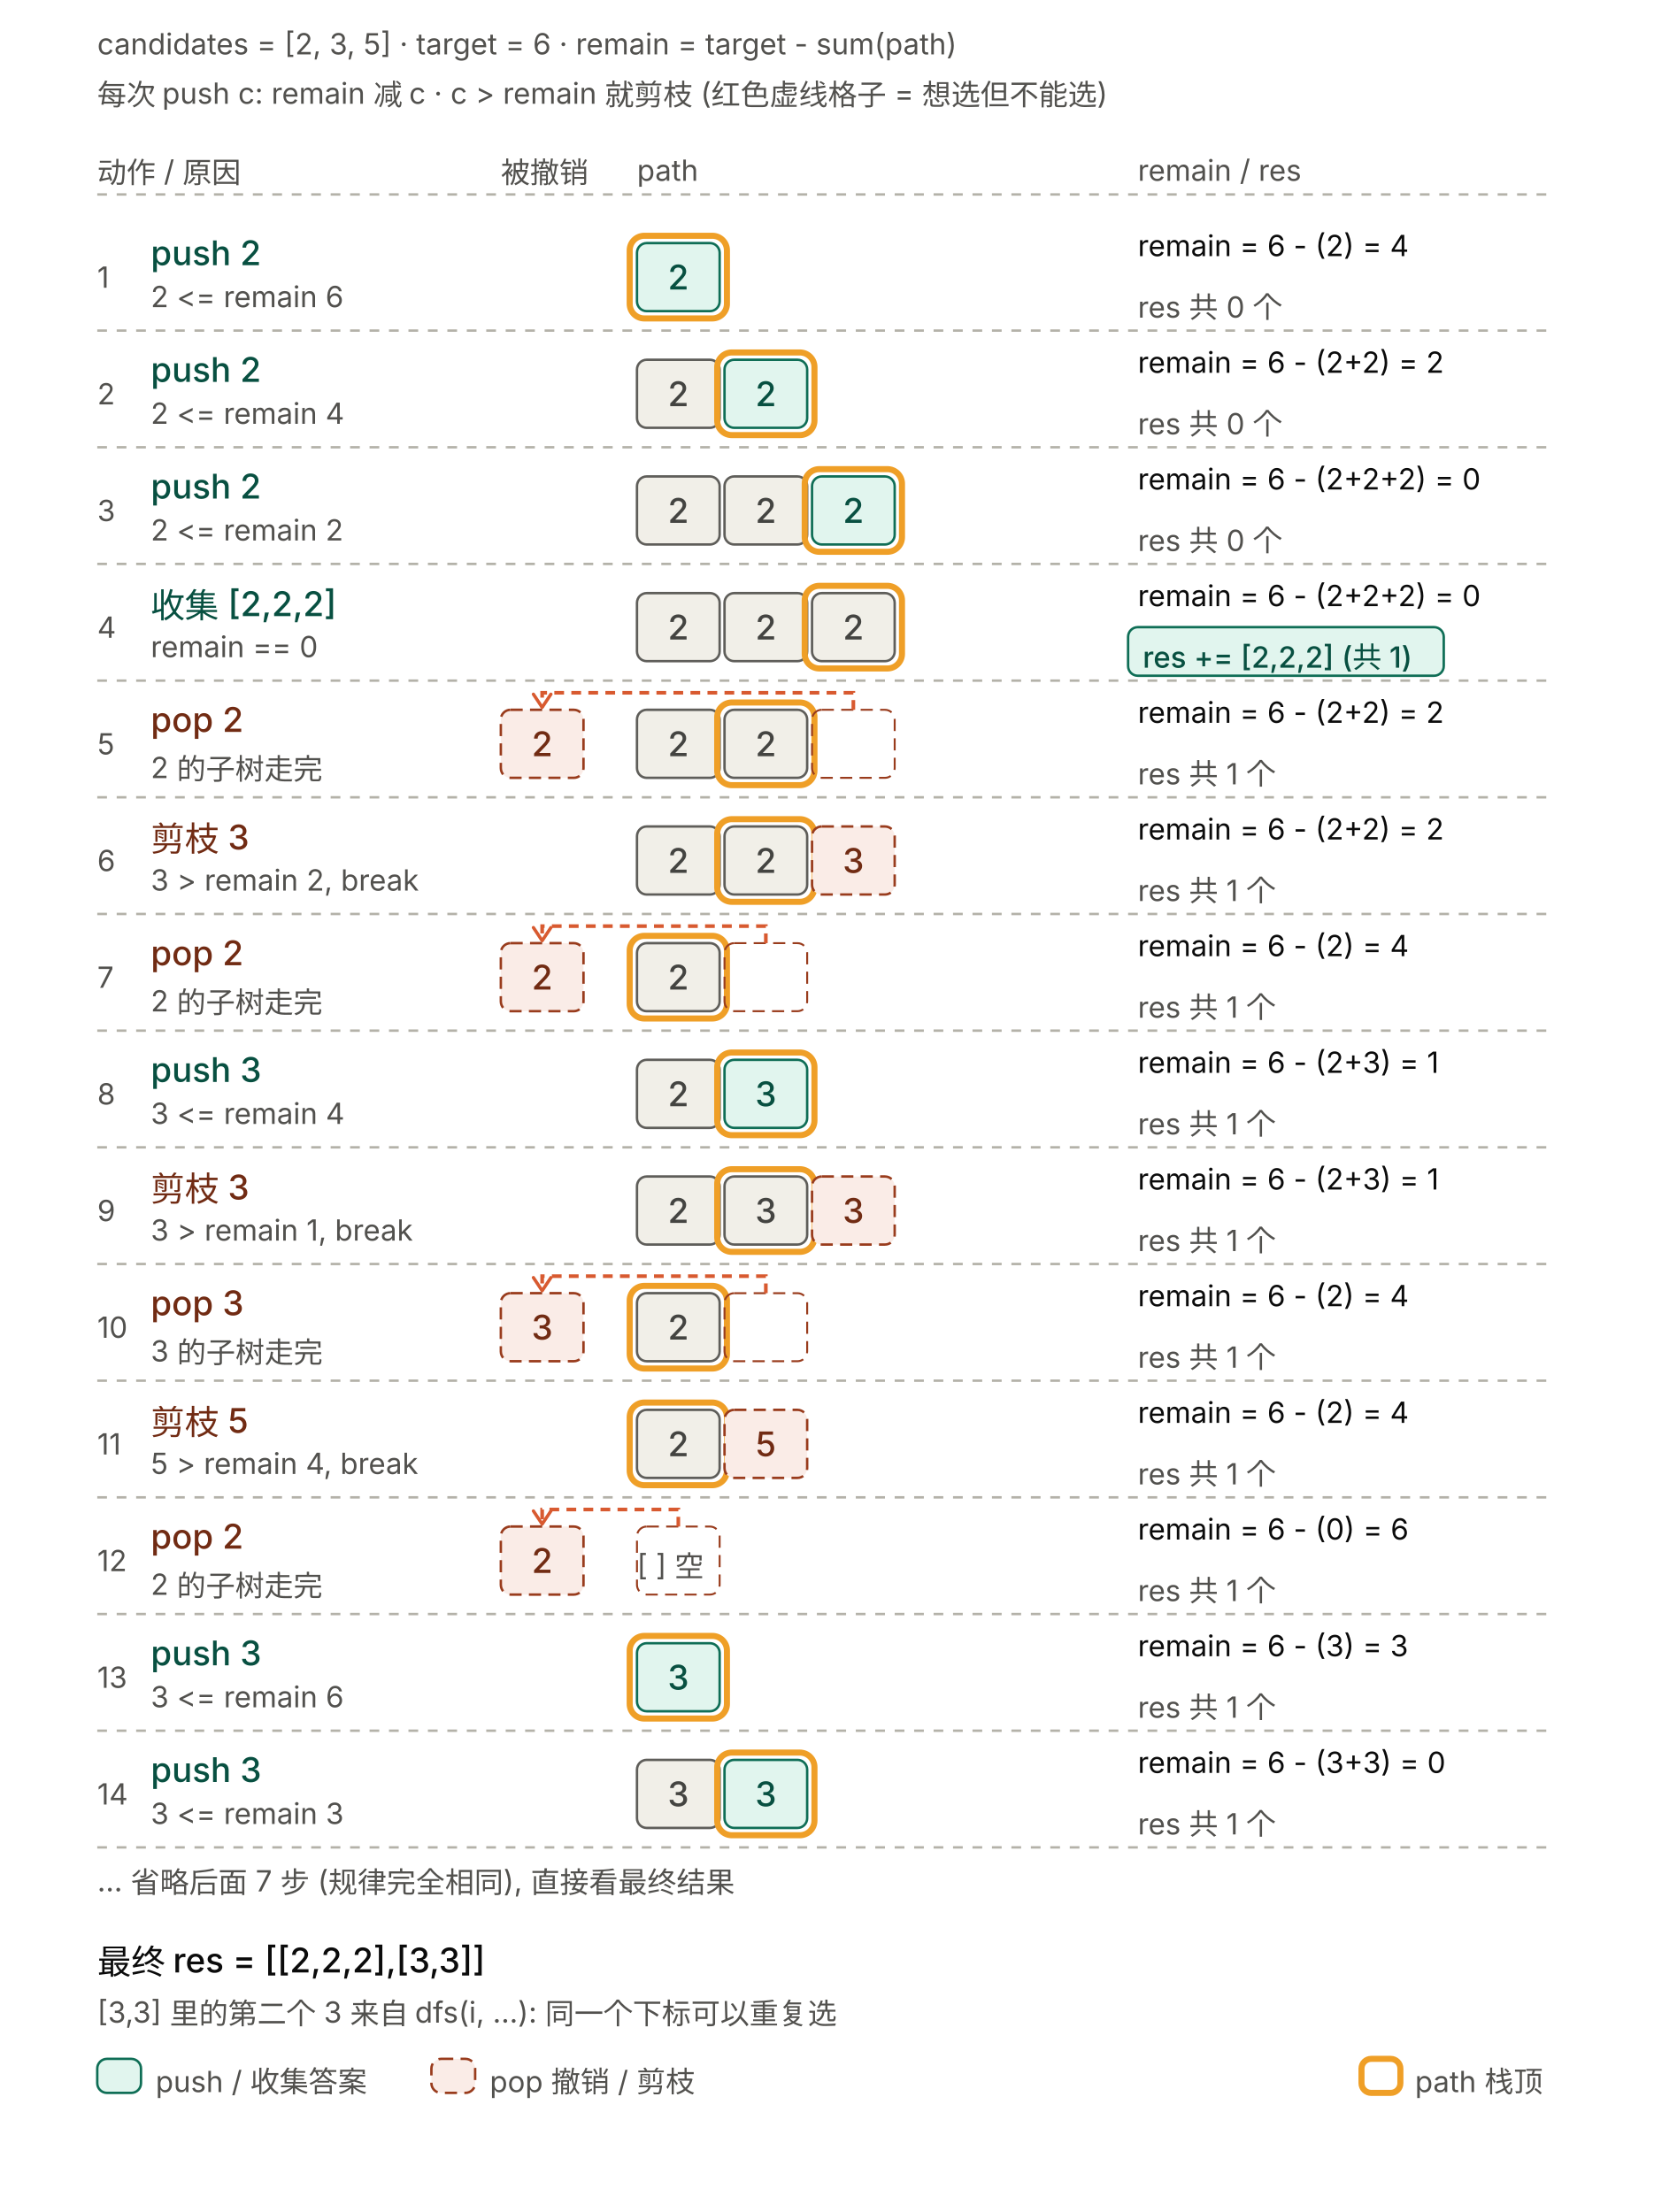
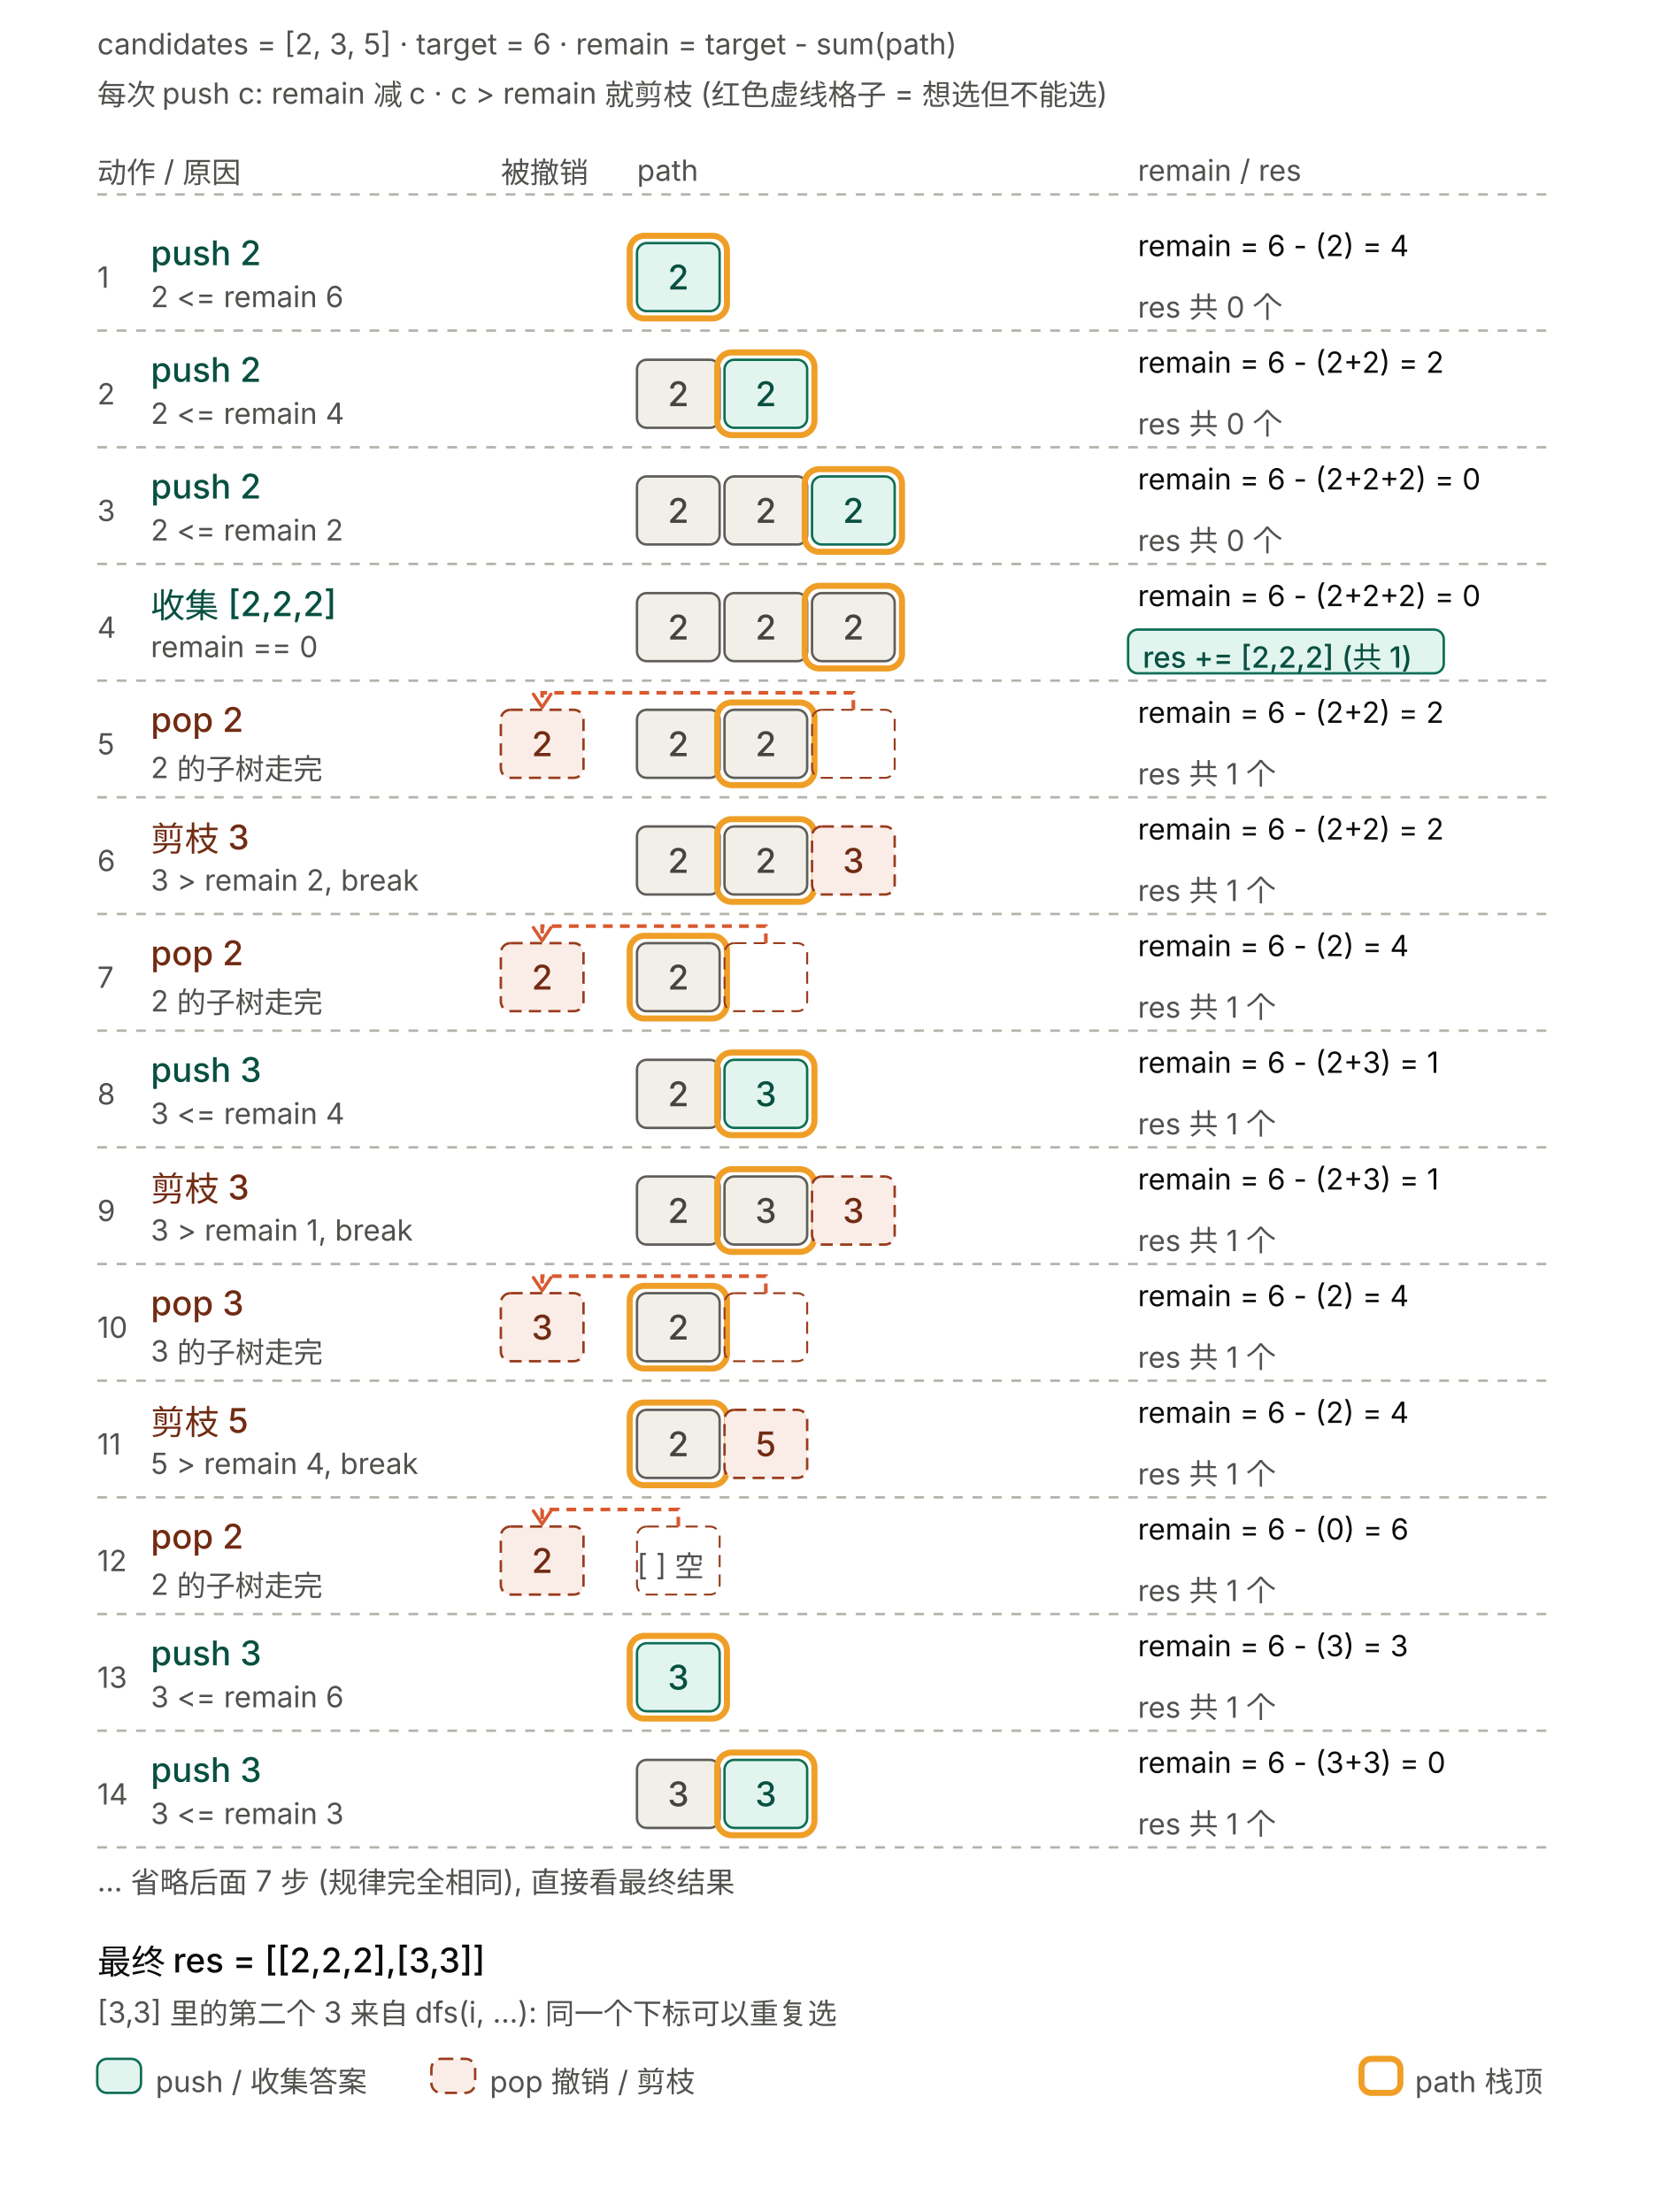
<svg xmlns="http://www.w3.org/2000/svg" width="100%" viewBox="0 0 680 910" role="img" font-family="ui-sans-serif, system-ui, -apple-system, &quot;PingFang SC&quot;, sans-serif">
  <defs>
    <marker id="arrow" viewBox="0 0 10 10" refX="8" refY="5" markerWidth="6" markerHeight="6" orient="auto-start-reverse">
      <path d="M2 1L8 5L2 9" fill="none" stroke="#52514E" stroke-width="1.5" stroke-linecap="round" stroke-linejoin="round" />
    </marker>
    <marker id="arrowG" viewBox="0 0 10 10" refX="8" refY="5" markerWidth="6" markerHeight="6" orient="auto-start-reverse">
      <path d="M2 1L8 5L2 9" fill="none" stroke="#0F6E56" stroke-width="1.5" stroke-linecap="round" stroke-linejoin="round" />
    </marker>
    <marker id="arrowR" viewBox="0 0 10 10" refX="8" refY="5" markerWidth="6" markerHeight="6" orient="auto-start-reverse">
      <path d="M2 1L8 5L2 9" fill="none" stroke="#D85A30" stroke-width="1.5" stroke-linecap="round" stroke-linejoin="round" />
    </marker>
  </defs>
  <text x="40" y="18" font-size="12" fill="#52514E" font-weight="400" text-anchor="start" dominant-baseline="central">candidates = [2, 3, 5] · target = 6 · remain = target - sum(path)</text>
  <text x="40" y="38" font-size="12" fill="#52514E" font-weight="400" text-anchor="start" dominant-baseline="central">每次 push c: remain 减 c · c &gt; remain 就剪枝 (红色虚线格子 = 想选但不能选)</text>
  <text x="40" y="70" font-size="12" fill="#52514E" font-weight="400" text-anchor="start" dominant-baseline="central">动作 / 原因</text>
  <text x="206" y="70" font-size="12" fill="#52514E" font-weight="400" text-anchor="start" dominant-baseline="central">被撤销</text>
  <text x="262" y="70" font-size="12" fill="#52514E" font-weight="400" text-anchor="start" dominant-baseline="central">path</text>
  <text x="468" y="70" font-size="12" fill="#52514E" font-weight="400" text-anchor="start" dominant-baseline="central">remain / res</text>
  <line x1="40" y1="80" x2="640" y2="80" stroke="#B4B2A9" stroke-width="1" stroke-dasharray="4 4" />
  <text x="40" y="114" font-size="12" fill="#52514E" font-weight="400" text-anchor="start" dominant-baseline="central">1</text>
  <text x="62" y="104" font-size="14" fill="#085041" font-weight="500" text-anchor="start" dominant-baseline="central">push 2</text>
  <text x="62" y="122" font-size="12" fill="#52514E" font-weight="400" text-anchor="start" dominant-baseline="central">2 &lt;= remain 6</text>
  <rect x="262" y="100" width="34" height="28" rx="4" fill="#E1F5EE" stroke="#0F6E56" stroke-width="1" />
  <text x="279" y="114" font-size="14" fill="#085041" font-weight="500" text-anchor="middle" dominant-baseline="central">2</text>
  <rect x="259" y="97" width="40" height="34" rx="6" fill="none" stroke="#EF9F27" stroke-width="2.5" />
  <text x="468" y="101" font-size="12" fill="#0B0B0B" font-weight="400" text-anchor="start" dominant-baseline="central">remain = 6 - (2) = 4</text>
  <text x="468" y="124" font-size="12" fill="#52514E" font-weight="400" text-anchor="start" dominant-baseline="central">res 共 0 个</text>
  <line x1="40" y1="136" x2="640" y2="136" stroke="#B4B2A9" stroke-width="1" stroke-dasharray="4 4" />
  <text x="40" y="162" font-size="12" fill="#52514E" font-weight="400" text-anchor="start" dominant-baseline="central">2</text>
  <text x="62" y="152" font-size="14" fill="#085041" font-weight="500" text-anchor="start" dominant-baseline="central">push 2</text>
  <text x="62" y="170" font-size="12" fill="#52514E" font-weight="400" text-anchor="start" dominant-baseline="central">2 &lt;= remain 4</text>
  <rect x="262" y="148" width="34" height="28" rx="4" fill="#F1EFE8" stroke="#5F5E5A" stroke-width="1" />
  <text x="279" y="162" font-size="14" fill="#444441" font-weight="500" text-anchor="middle" dominant-baseline="central">2</text>
  <rect x="298" y="148" width="34" height="28" rx="4" fill="#E1F5EE" stroke="#0F6E56" stroke-width="1" />
  <text x="315" y="162" font-size="14" fill="#085041" font-weight="500" text-anchor="middle" dominant-baseline="central">2</text>
  <rect x="295" y="145" width="40" height="34" rx="6" fill="none" stroke="#EF9F27" stroke-width="2.5" />
  <text x="468" y="149" font-size="12" fill="#0B0B0B" font-weight="400" text-anchor="start" dominant-baseline="central">remain = 6 - (2+2) = 2</text>
  <text x="468" y="172" font-size="12" fill="#52514E" font-weight="400" text-anchor="start" dominant-baseline="central">res 共 0 个</text>
  <line x1="40" y1="184" x2="640" y2="184" stroke="#B4B2A9" stroke-width="1" stroke-dasharray="4 4" />
  <text x="40" y="210" font-size="12" fill="#52514E" font-weight="400" text-anchor="start" dominant-baseline="central">3</text>
  <text x="62" y="200" font-size="14" fill="#085041" font-weight="500" text-anchor="start" dominant-baseline="central">push 2</text>
  <text x="62" y="218" font-size="12" fill="#52514E" font-weight="400" text-anchor="start" dominant-baseline="central">2 &lt;= remain 2</text>
  <rect x="262" y="196" width="34" height="28" rx="4" fill="#F1EFE8" stroke="#5F5E5A" stroke-width="1" />
  <text x="279" y="210" font-size="14" fill="#444441" font-weight="500" text-anchor="middle" dominant-baseline="central">2</text>
  <rect x="298" y="196" width="34" height="28" rx="4" fill="#F1EFE8" stroke="#5F5E5A" stroke-width="1" />
  <text x="315" y="210" font-size="14" fill="#444441" font-weight="500" text-anchor="middle" dominant-baseline="central">2</text>
  <rect x="334" y="196" width="34" height="28" rx="4" fill="#E1F5EE" stroke="#0F6E56" stroke-width="1" />
  <text x="351" y="210" font-size="14" fill="#085041" font-weight="500" text-anchor="middle" dominant-baseline="central">2</text>
  <rect x="331" y="193" width="40" height="34" rx="6" fill="none" stroke="#EF9F27" stroke-width="2.5" />
  <text x="468" y="197" font-size="12" fill="#0B0B0B" font-weight="400" text-anchor="start" dominant-baseline="central">remain = 6 - (2+2+2) = 0</text>
  <text x="468" y="220" font-size="12" fill="#52514E" font-weight="400" text-anchor="start" dominant-baseline="central">res 共 0 个</text>
  <line x1="40" y1="232" x2="640" y2="232" stroke="#B4B2A9" stroke-width="1" stroke-dasharray="4 4" />
  <text x="40" y="258" font-size="12" fill="#52514E" font-weight="400" text-anchor="start" dominant-baseline="central">4</text>
  <text x="62" y="248" font-size="14" fill="#085041" font-weight="500" text-anchor="start" dominant-baseline="central">收集 [2,2,2]</text>
  <text x="62" y="266" font-size="12" fill="#52514E" font-weight="400" text-anchor="start" dominant-baseline="central">remain == 0</text>
  <rect x="262" y="244" width="34" height="28" rx="4" fill="#F1EFE8" stroke="#5F5E5A" stroke-width="1" />
  <text x="279" y="258" font-size="14" fill="#444441" font-weight="500" text-anchor="middle" dominant-baseline="central">2</text>
  <rect x="298" y="244" width="34" height="28" rx="4" fill="#F1EFE8" stroke="#5F5E5A" stroke-width="1" />
  <text x="315" y="258" font-size="14" fill="#444441" font-weight="500" text-anchor="middle" dominant-baseline="central">2</text>
  <rect x="334" y="244" width="34" height="28" rx="4" fill="#F1EFE8" stroke="#5F5E5A" stroke-width="1" />
  <text x="351" y="258" font-size="14" fill="#444441" font-weight="500" text-anchor="middle" dominant-baseline="central">2</text>
  <rect x="331" y="241" width="40" height="34" rx="6" fill="none" stroke="#EF9F27" stroke-width="2.5" />
  <text x="468" y="245" font-size="12" fill="#0B0B0B" font-weight="400" text-anchor="start" dominant-baseline="central">remain = 6 - (2+2+2) = 0</text>
-   <rect x="464" y="258" width="129.84" height="20" rx="4" fill="#E1F5EE" stroke="#0F6E56" stroke-width="1" />
+   <rect x="464" y="259" width="129.84" height="18" rx="4" fill="#E1F5EE" stroke="#0F6E56" stroke-width="1" />
  <text x="470" y="268" font-size="12" fill="#085041" font-weight="500" text-anchor="start" dominant-baseline="central">res += [2,2,2] (共 1)</text>
  <line x1="40" y1="280" x2="640" y2="280" stroke="#B4B2A9" stroke-width="1" stroke-dasharray="4 4" />
  <text x="40" y="306" font-size="12" fill="#52514E" font-weight="400" text-anchor="start" dominant-baseline="central">5</text>
  <text x="62" y="296" font-size="14" fill="#712B13" font-weight="500" text-anchor="start" dominant-baseline="central">pop 2</text>
  <text x="62" y="314" font-size="12" fill="#52514E" font-weight="400" text-anchor="start" dominant-baseline="central">2 的子树走完</text>
  <rect x="262" y="292" width="34" height="28" rx="4" fill="#F1EFE8" stroke="#5F5E5A" stroke-width="1" />
  <text x="279" y="306" font-size="14" fill="#444441" font-weight="500" text-anchor="middle" dominant-baseline="central">2</text>
  <rect x="298" y="292" width="34" height="28" rx="4" fill="#F1EFE8" stroke="#5F5E5A" stroke-width="1" />
  <text x="315" y="306" font-size="14" fill="#444441" font-weight="500" text-anchor="middle" dominant-baseline="central">2</text>
  <rect x="295" y="289" width="40" height="34" rx="6" fill="none" stroke="#EF9F27" stroke-width="2.5" />
  <rect x="206" y="292" width="34" height="28" rx="4" fill="#FAECE7" stroke="#993C1D" stroke-width="1" stroke-dasharray="5 3" />
  <text x="223" y="306" font-size="14" fill="#712B13" font-weight="500" text-anchor="middle" dominant-baseline="central">2</text>
  <rect x="334" y="292" width="34" height="28" rx="4" fill="none" stroke="#993C1D" stroke-width="0.8" stroke-dasharray="5 3" />
  <path d="M351 292 L351 285 L223 285 L223 291" fill="none" stroke="#D85A30" stroke-width="1.5" stroke-dasharray="4 3" marker-end="url(#arrowR)" />
  <text x="468" y="293" font-size="12" fill="#0B0B0B" font-weight="400" text-anchor="start" dominant-baseline="central">remain = 6 - (2+2) = 2</text>
  <text x="468" y="316" font-size="12" fill="#52514E" font-weight="400" text-anchor="start" dominant-baseline="central">res 共 1 个</text>
  <line x1="40" y1="328" x2="640" y2="328" stroke="#B4B2A9" stroke-width="1" stroke-dasharray="4 4" />
  <text x="40" y="354" font-size="12" fill="#52514E" font-weight="400" text-anchor="start" dominant-baseline="central">6</text>
  <text x="62" y="344" font-size="14" fill="#712B13" font-weight="500" text-anchor="start" dominant-baseline="central">剪枝 3</text>
  <text x="62" y="362" font-size="12" fill="#52514E" font-weight="400" text-anchor="start" dominant-baseline="central">3 &gt; remain 2, break</text>
  <rect x="262" y="340" width="34" height="28" rx="4" fill="#F1EFE8" stroke="#5F5E5A" stroke-width="1" />
  <text x="279" y="354" font-size="14" fill="#444441" font-weight="500" text-anchor="middle" dominant-baseline="central">2</text>
  <rect x="298" y="340" width="34" height="28" rx="4" fill="#F1EFE8" stroke="#5F5E5A" stroke-width="1" />
  <text x="315" y="354" font-size="14" fill="#444441" font-weight="500" text-anchor="middle" dominant-baseline="central">2</text>
  <rect x="295" y="337" width="40" height="34" rx="6" fill="none" stroke="#EF9F27" stroke-width="2.5" />
  <rect x="334" y="340" width="34" height="28" rx="4" fill="#FAECE7" stroke="#993C1D" stroke-width="1" stroke-dasharray="5 3" />
  <text x="351" y="354" font-size="14" fill="#712B13" font-weight="500" text-anchor="middle" dominant-baseline="central">3</text>
  <text x="468" y="341" font-size="12" fill="#0B0B0B" font-weight="400" text-anchor="start" dominant-baseline="central">remain = 6 - (2+2) = 2</text>
  <text x="468" y="364" font-size="12" fill="#52514E" font-weight="400" text-anchor="start" dominant-baseline="central">res 共 1 个</text>
  <line x1="40" y1="376" x2="640" y2="376" stroke="#B4B2A9" stroke-width="1" stroke-dasharray="4 4" />
  <text x="40" y="402" font-size="12" fill="#52514E" font-weight="400" text-anchor="start" dominant-baseline="central">7</text>
  <text x="62" y="392" font-size="14" fill="#712B13" font-weight="500" text-anchor="start" dominant-baseline="central">pop 2</text>
  <text x="62" y="410" font-size="12" fill="#52514E" font-weight="400" text-anchor="start" dominant-baseline="central">2 的子树走完</text>
  <rect x="262" y="388" width="34" height="28" rx="4" fill="#F1EFE8" stroke="#5F5E5A" stroke-width="1" />
  <text x="279" y="402" font-size="14" fill="#444441" font-weight="500" text-anchor="middle" dominant-baseline="central">2</text>
  <rect x="259" y="385" width="40" height="34" rx="6" fill="none" stroke="#EF9F27" stroke-width="2.5" />
  <rect x="206" y="388" width="34" height="28" rx="4" fill="#FAECE7" stroke="#993C1D" stroke-width="1" stroke-dasharray="5 3" />
  <text x="223" y="402" font-size="14" fill="#712B13" font-weight="500" text-anchor="middle" dominant-baseline="central">2</text>
  <rect x="298" y="388" width="34" height="28" rx="4" fill="none" stroke="#993C1D" stroke-width="0.8" stroke-dasharray="5 3" />
  <path d="M315 388 L315 381 L223 381 L223 387" fill="none" stroke="#D85A30" stroke-width="1.5" stroke-dasharray="4 3" marker-end="url(#arrowR)" />
  <text x="468" y="389" font-size="12" fill="#0B0B0B" font-weight="400" text-anchor="start" dominant-baseline="central">remain = 6 - (2) = 4</text>
  <text x="468" y="412" font-size="12" fill="#52514E" font-weight="400" text-anchor="start" dominant-baseline="central">res 共 1 个</text>
  <line x1="40" y1="424" x2="640" y2="424" stroke="#B4B2A9" stroke-width="1" stroke-dasharray="4 4" />
  <text x="40" y="450" font-size="12" fill="#52514E" font-weight="400" text-anchor="start" dominant-baseline="central">8</text>
  <text x="62" y="440" font-size="14" fill="#085041" font-weight="500" text-anchor="start" dominant-baseline="central">push 3</text>
  <text x="62" y="458" font-size="12" fill="#52514E" font-weight="400" text-anchor="start" dominant-baseline="central">3 &lt;= remain 4</text>
  <rect x="262" y="436" width="34" height="28" rx="4" fill="#F1EFE8" stroke="#5F5E5A" stroke-width="1" />
  <text x="279" y="450" font-size="14" fill="#444441" font-weight="500" text-anchor="middle" dominant-baseline="central">2</text>
  <rect x="298" y="436" width="34" height="28" rx="4" fill="#E1F5EE" stroke="#0F6E56" stroke-width="1" />
  <text x="315" y="450" font-size="14" fill="#085041" font-weight="500" text-anchor="middle" dominant-baseline="central">3</text>
  <rect x="295" y="433" width="40" height="34" rx="6" fill="none" stroke="#EF9F27" stroke-width="2.5" />
  <text x="468" y="437" font-size="12" fill="#0B0B0B" font-weight="400" text-anchor="start" dominant-baseline="central">remain = 6 - (2+3) = 1</text>
  <text x="468" y="460" font-size="12" fill="#52514E" font-weight="400" text-anchor="start" dominant-baseline="central">res 共 1 个</text>
  <line x1="40" y1="472" x2="640" y2="472" stroke="#B4B2A9" stroke-width="1" stroke-dasharray="4 4" />
  <text x="40" y="498" font-size="12" fill="#52514E" font-weight="400" text-anchor="start" dominant-baseline="central">9</text>
  <text x="62" y="488" font-size="14" fill="#712B13" font-weight="500" text-anchor="start" dominant-baseline="central">剪枝 3</text>
  <text x="62" y="506" font-size="12" fill="#52514E" font-weight="400" text-anchor="start" dominant-baseline="central">3 &gt; remain 1, break</text>
  <rect x="262" y="484" width="34" height="28" rx="4" fill="#F1EFE8" stroke="#5F5E5A" stroke-width="1" />
  <text x="279" y="498" font-size="14" fill="#444441" font-weight="500" text-anchor="middle" dominant-baseline="central">2</text>
  <rect x="298" y="484" width="34" height="28" rx="4" fill="#F1EFE8" stroke="#5F5E5A" stroke-width="1" />
  <text x="315" y="498" font-size="14" fill="#444441" font-weight="500" text-anchor="middle" dominant-baseline="central">3</text>
  <rect x="295" y="481" width="40" height="34" rx="6" fill="none" stroke="#EF9F27" stroke-width="2.5" />
  <rect x="334" y="484" width="34" height="28" rx="4" fill="#FAECE7" stroke="#993C1D" stroke-width="1" stroke-dasharray="5 3" />
  <text x="351" y="498" font-size="14" fill="#712B13" font-weight="500" text-anchor="middle" dominant-baseline="central">3</text>
  <text x="468" y="485" font-size="12" fill="#0B0B0B" font-weight="400" text-anchor="start" dominant-baseline="central">remain = 6 - (2+3) = 1</text>
  <text x="468" y="508" font-size="12" fill="#52514E" font-weight="400" text-anchor="start" dominant-baseline="central">res 共 1 个</text>
  <line x1="40" y1="520" x2="640" y2="520" stroke="#B4B2A9" stroke-width="1" stroke-dasharray="4 4" />
  <text x="40" y="546" font-size="12" fill="#52514E" font-weight="400" text-anchor="start" dominant-baseline="central">10</text>
  <text x="62" y="536" font-size="14" fill="#712B13" font-weight="500" text-anchor="start" dominant-baseline="central">pop 3</text>
  <text x="62" y="554" font-size="12" fill="#52514E" font-weight="400" text-anchor="start" dominant-baseline="central">3 的子树走完</text>
  <rect x="262" y="532" width="34" height="28" rx="4" fill="#F1EFE8" stroke="#5F5E5A" stroke-width="1" />
  <text x="279" y="546" font-size="14" fill="#444441" font-weight="500" text-anchor="middle" dominant-baseline="central">2</text>
  <rect x="259" y="529" width="40" height="34" rx="6" fill="none" stroke="#EF9F27" stroke-width="2.5" />
  <rect x="206" y="532" width="34" height="28" rx="4" fill="#FAECE7" stroke="#993C1D" stroke-width="1" stroke-dasharray="5 3" />
  <text x="223" y="546" font-size="14" fill="#712B13" font-weight="500" text-anchor="middle" dominant-baseline="central">3</text>
  <rect x="298" y="532" width="34" height="28" rx="4" fill="none" stroke="#993C1D" stroke-width="0.8" stroke-dasharray="5 3" />
  <path d="M315 532 L315 525 L223 525 L223 531" fill="none" stroke="#D85A30" stroke-width="1.5" stroke-dasharray="4 3" marker-end="url(#arrowR)" />
  <text x="468" y="533" font-size="12" fill="#0B0B0B" font-weight="400" text-anchor="start" dominant-baseline="central">remain = 6 - (2) = 4</text>
  <text x="468" y="556" font-size="12" fill="#52514E" font-weight="400" text-anchor="start" dominant-baseline="central">res 共 1 个</text>
  <line x1="40" y1="568" x2="640" y2="568" stroke="#B4B2A9" stroke-width="1" stroke-dasharray="4 4" />
  <text x="40" y="594" font-size="12" fill="#52514E" font-weight="400" text-anchor="start" dominant-baseline="central">11</text>
  <text x="62" y="584" font-size="14" fill="#712B13" font-weight="500" text-anchor="start" dominant-baseline="central">剪枝 5</text>
  <text x="62" y="602" font-size="12" fill="#52514E" font-weight="400" text-anchor="start" dominant-baseline="central">5 &gt; remain 4, break</text>
  <rect x="262" y="580" width="34" height="28" rx="4" fill="#F1EFE8" stroke="#5F5E5A" stroke-width="1" />
  <text x="279" y="594" font-size="14" fill="#444441" font-weight="500" text-anchor="middle" dominant-baseline="central">2</text>
  <rect x="259" y="577" width="40" height="34" rx="6" fill="none" stroke="#EF9F27" stroke-width="2.5" />
  <rect x="298" y="580" width="34" height="28" rx="4" fill="#FAECE7" stroke="#993C1D" stroke-width="1" stroke-dasharray="5 3" />
  <text x="315" y="594" font-size="14" fill="#712B13" font-weight="500" text-anchor="middle" dominant-baseline="central">5</text>
  <text x="468" y="581" font-size="12" fill="#0B0B0B" font-weight="400" text-anchor="start" dominant-baseline="central">remain = 6 - (2) = 4</text>
  <text x="468" y="604" font-size="12" fill="#52514E" font-weight="400" text-anchor="start" dominant-baseline="central">res 共 1 个</text>
  <line x1="40" y1="616" x2="640" y2="616" stroke="#B4B2A9" stroke-width="1" stroke-dasharray="4 4" />
  <text x="40" y="642" font-size="12" fill="#52514E" font-weight="400" text-anchor="start" dominant-baseline="central">12</text>
  <text x="62" y="632" font-size="14" fill="#712B13" font-weight="500" text-anchor="start" dominant-baseline="central">pop 2</text>
  <text x="62" y="650" font-size="12" fill="#52514E" font-weight="400" text-anchor="start" dominant-baseline="central">2 的子树走完</text>
  <text x="262" y="642" font-size="12" fill="#52514E" font-weight="400" text-anchor="start" dominant-baseline="central">[ ] 空</text>
  <rect x="206" y="628" width="34" height="28" rx="4" fill="#FAECE7" stroke="#993C1D" stroke-width="1" stroke-dasharray="5 3" />
  <text x="223" y="642" font-size="14" fill="#712B13" font-weight="500" text-anchor="middle" dominant-baseline="central">2</text>
  <rect x="262" y="628" width="34" height="28" rx="4" fill="none" stroke="#993C1D" stroke-width="0.8" stroke-dasharray="5 3" />
  <path d="M279 628 L279 621 L223 621 L223 627" fill="none" stroke="#D85A30" stroke-width="1.5" stroke-dasharray="4 3" marker-end="url(#arrowR)" />
  <text x="468" y="629" font-size="12" fill="#0B0B0B" font-weight="400" text-anchor="start" dominant-baseline="central">remain = 6 - (0) = 6</text>
  <text x="468" y="652" font-size="12" fill="#52514E" font-weight="400" text-anchor="start" dominant-baseline="central">res 共 1 个</text>
  <line x1="40" y1="664" x2="640" y2="664" stroke="#B4B2A9" stroke-width="1" stroke-dasharray="4 4" />
  <text x="40" y="690" font-size="12" fill="#52514E" font-weight="400" text-anchor="start" dominant-baseline="central">13</text>
  <text x="62" y="680" font-size="14" fill="#085041" font-weight="500" text-anchor="start" dominant-baseline="central">push 3</text>
  <text x="62" y="698" font-size="12" fill="#52514E" font-weight="400" text-anchor="start" dominant-baseline="central">3 &lt;= remain 6</text>
  <rect x="262" y="676" width="34" height="28" rx="4" fill="#E1F5EE" stroke="#0F6E56" stroke-width="1" />
  <text x="279" y="690" font-size="14" fill="#085041" font-weight="500" text-anchor="middle" dominant-baseline="central">3</text>
  <rect x="259" y="673" width="40" height="34" rx="6" fill="none" stroke="#EF9F27" stroke-width="2.5" />
  <text x="468" y="677" font-size="12" fill="#0B0B0B" font-weight="400" text-anchor="start" dominant-baseline="central">remain = 6 - (3) = 3</text>
  <text x="468" y="700" font-size="12" fill="#52514E" font-weight="400" text-anchor="start" dominant-baseline="central">res 共 1 个</text>
  <line x1="40" y1="712" x2="640" y2="712" stroke="#B4B2A9" stroke-width="1" stroke-dasharray="4 4" />
  <text x="40" y="738" font-size="12" fill="#52514E" font-weight="400" text-anchor="start" dominant-baseline="central">14</text>
  <text x="62" y="728" font-size="14" fill="#085041" font-weight="500" text-anchor="start" dominant-baseline="central">push 3</text>
  <text x="62" y="746" font-size="12" fill="#52514E" font-weight="400" text-anchor="start" dominant-baseline="central">3 &lt;= remain 3</text>
  <rect x="262" y="724" width="34" height="28" rx="4" fill="#F1EFE8" stroke="#5F5E5A" stroke-width="1" />
  <text x="279" y="738" font-size="14" fill="#444441" font-weight="500" text-anchor="middle" dominant-baseline="central">3</text>
  <rect x="298" y="724" width="34" height="28" rx="4" fill="#E1F5EE" stroke="#0F6E56" stroke-width="1" />
  <text x="315" y="738" font-size="14" fill="#085041" font-weight="500" text-anchor="middle" dominant-baseline="central">3</text>
  <rect x="295" y="721" width="40" height="34" rx="6" fill="none" stroke="#EF9F27" stroke-width="2.5" />
  <text x="468" y="725" font-size="12" fill="#0B0B0B" font-weight="400" text-anchor="start" dominant-baseline="central">remain = 6 - (3+3) = 0</text>
  <text x="468" y="748" font-size="12" fill="#52514E" font-weight="400" text-anchor="start" dominant-baseline="central">res 共 1 个</text>
  <line x1="40" y1="760" x2="640" y2="760" stroke="#B4B2A9" stroke-width="1" stroke-dasharray="4 4" />
  <text x="40" y="772" font-size="12" fill="#52514E" font-weight="400" text-anchor="start" dominant-baseline="central">... 省略后面 7 步 (规律完全相同), 直接看最终结果</text>
  <text x="40" y="806" font-size="14" fill="#0B0B0B" font-weight="500" text-anchor="start" dominant-baseline="central">最终 res = [[2,2,2],[3,3]]</text>
  <text x="40" y="826" font-size="12" fill="#52514E" font-weight="400" text-anchor="start" dominant-baseline="central">[3,3] 里的第二个 3 来自 dfs(i, ...): 同一个下标可以重复选</text>
  <rect x="40" y="847" width="18" height="14" rx="4" fill="#E1F5EE" stroke="#0F6E56" stroke-width="1" />
  <text x="64" y="854" font-size="12" fill="#52514E" font-weight="400" text-anchor="start" dominant-baseline="central">push / 收集答案</text>
  <rect x="177.44" y="847" width="18" height="14" rx="4" fill="#FAECE7" stroke="#993C1D" stroke-width="1" stroke-dasharray="5 3" />
  <text x="201.44" y="854" font-size="12" fill="#52514E" font-weight="400" text-anchor="start" dominant-baseline="central">pop 撤销 / 剪枝</text>
  <rect x="560" y="847" width="16" height="14" rx="4" fill="none" stroke="#EF9F27" stroke-width="2.5" />
  <text x="582" y="854" font-size="12" fill="#52514E" font-weight="400" text-anchor="start" dominant-baseline="central">path 栈顶</text>
</svg>
